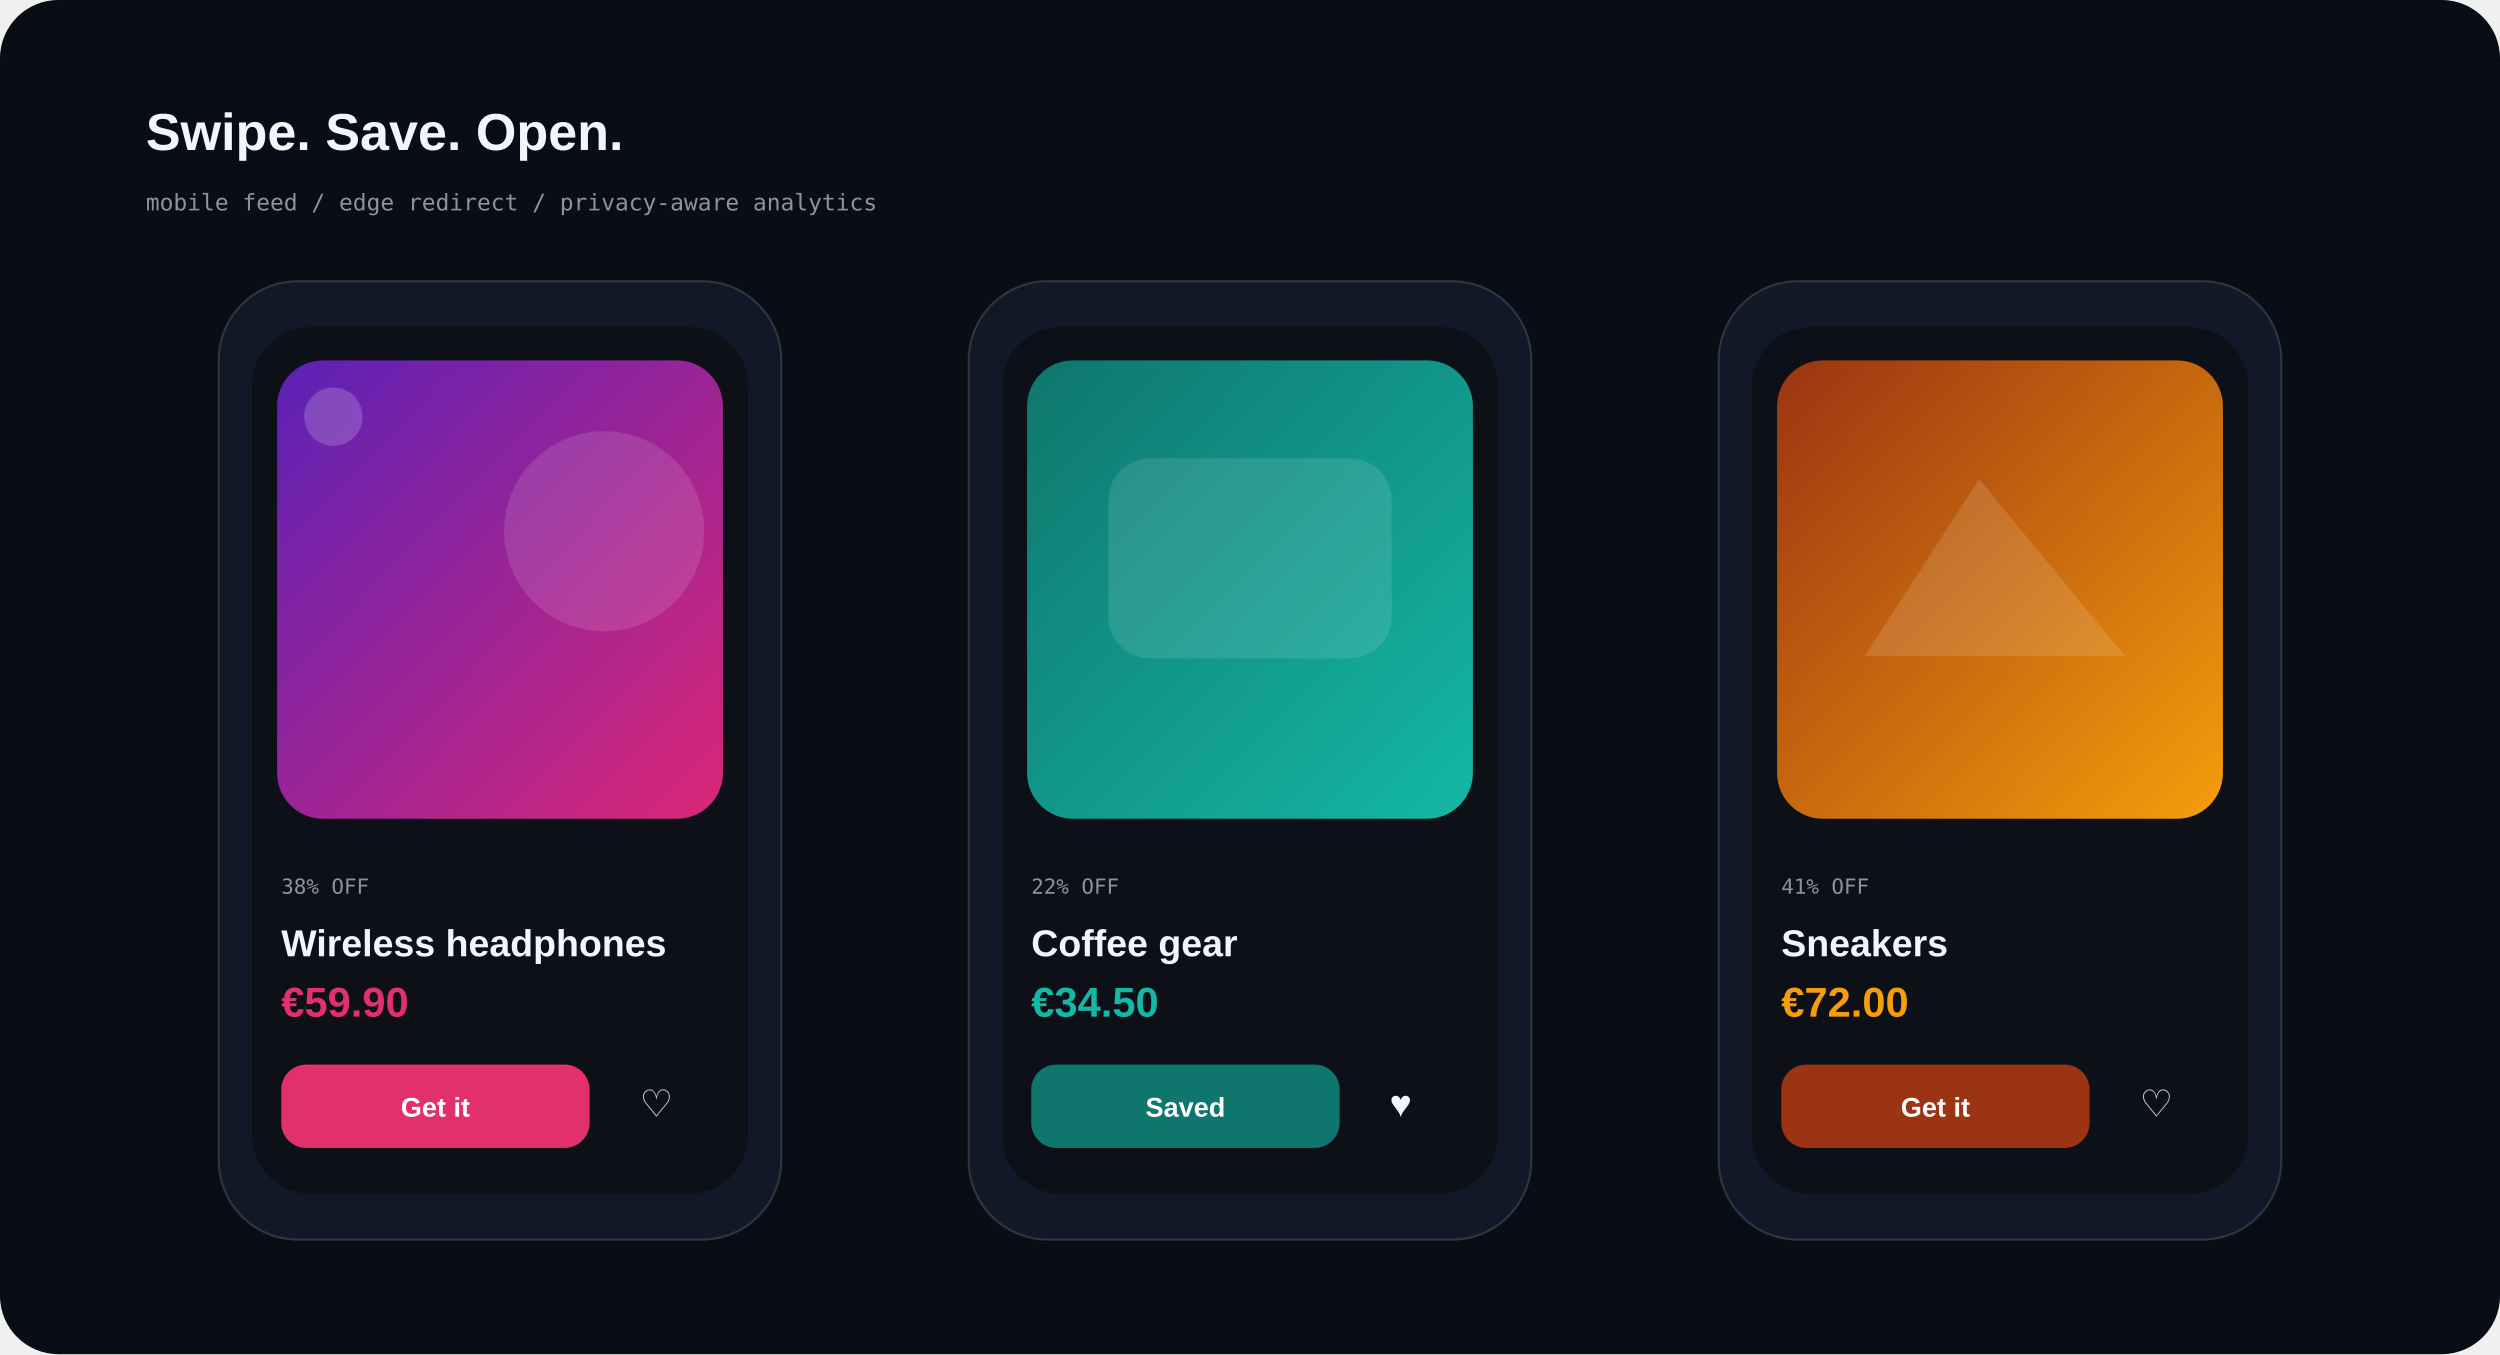
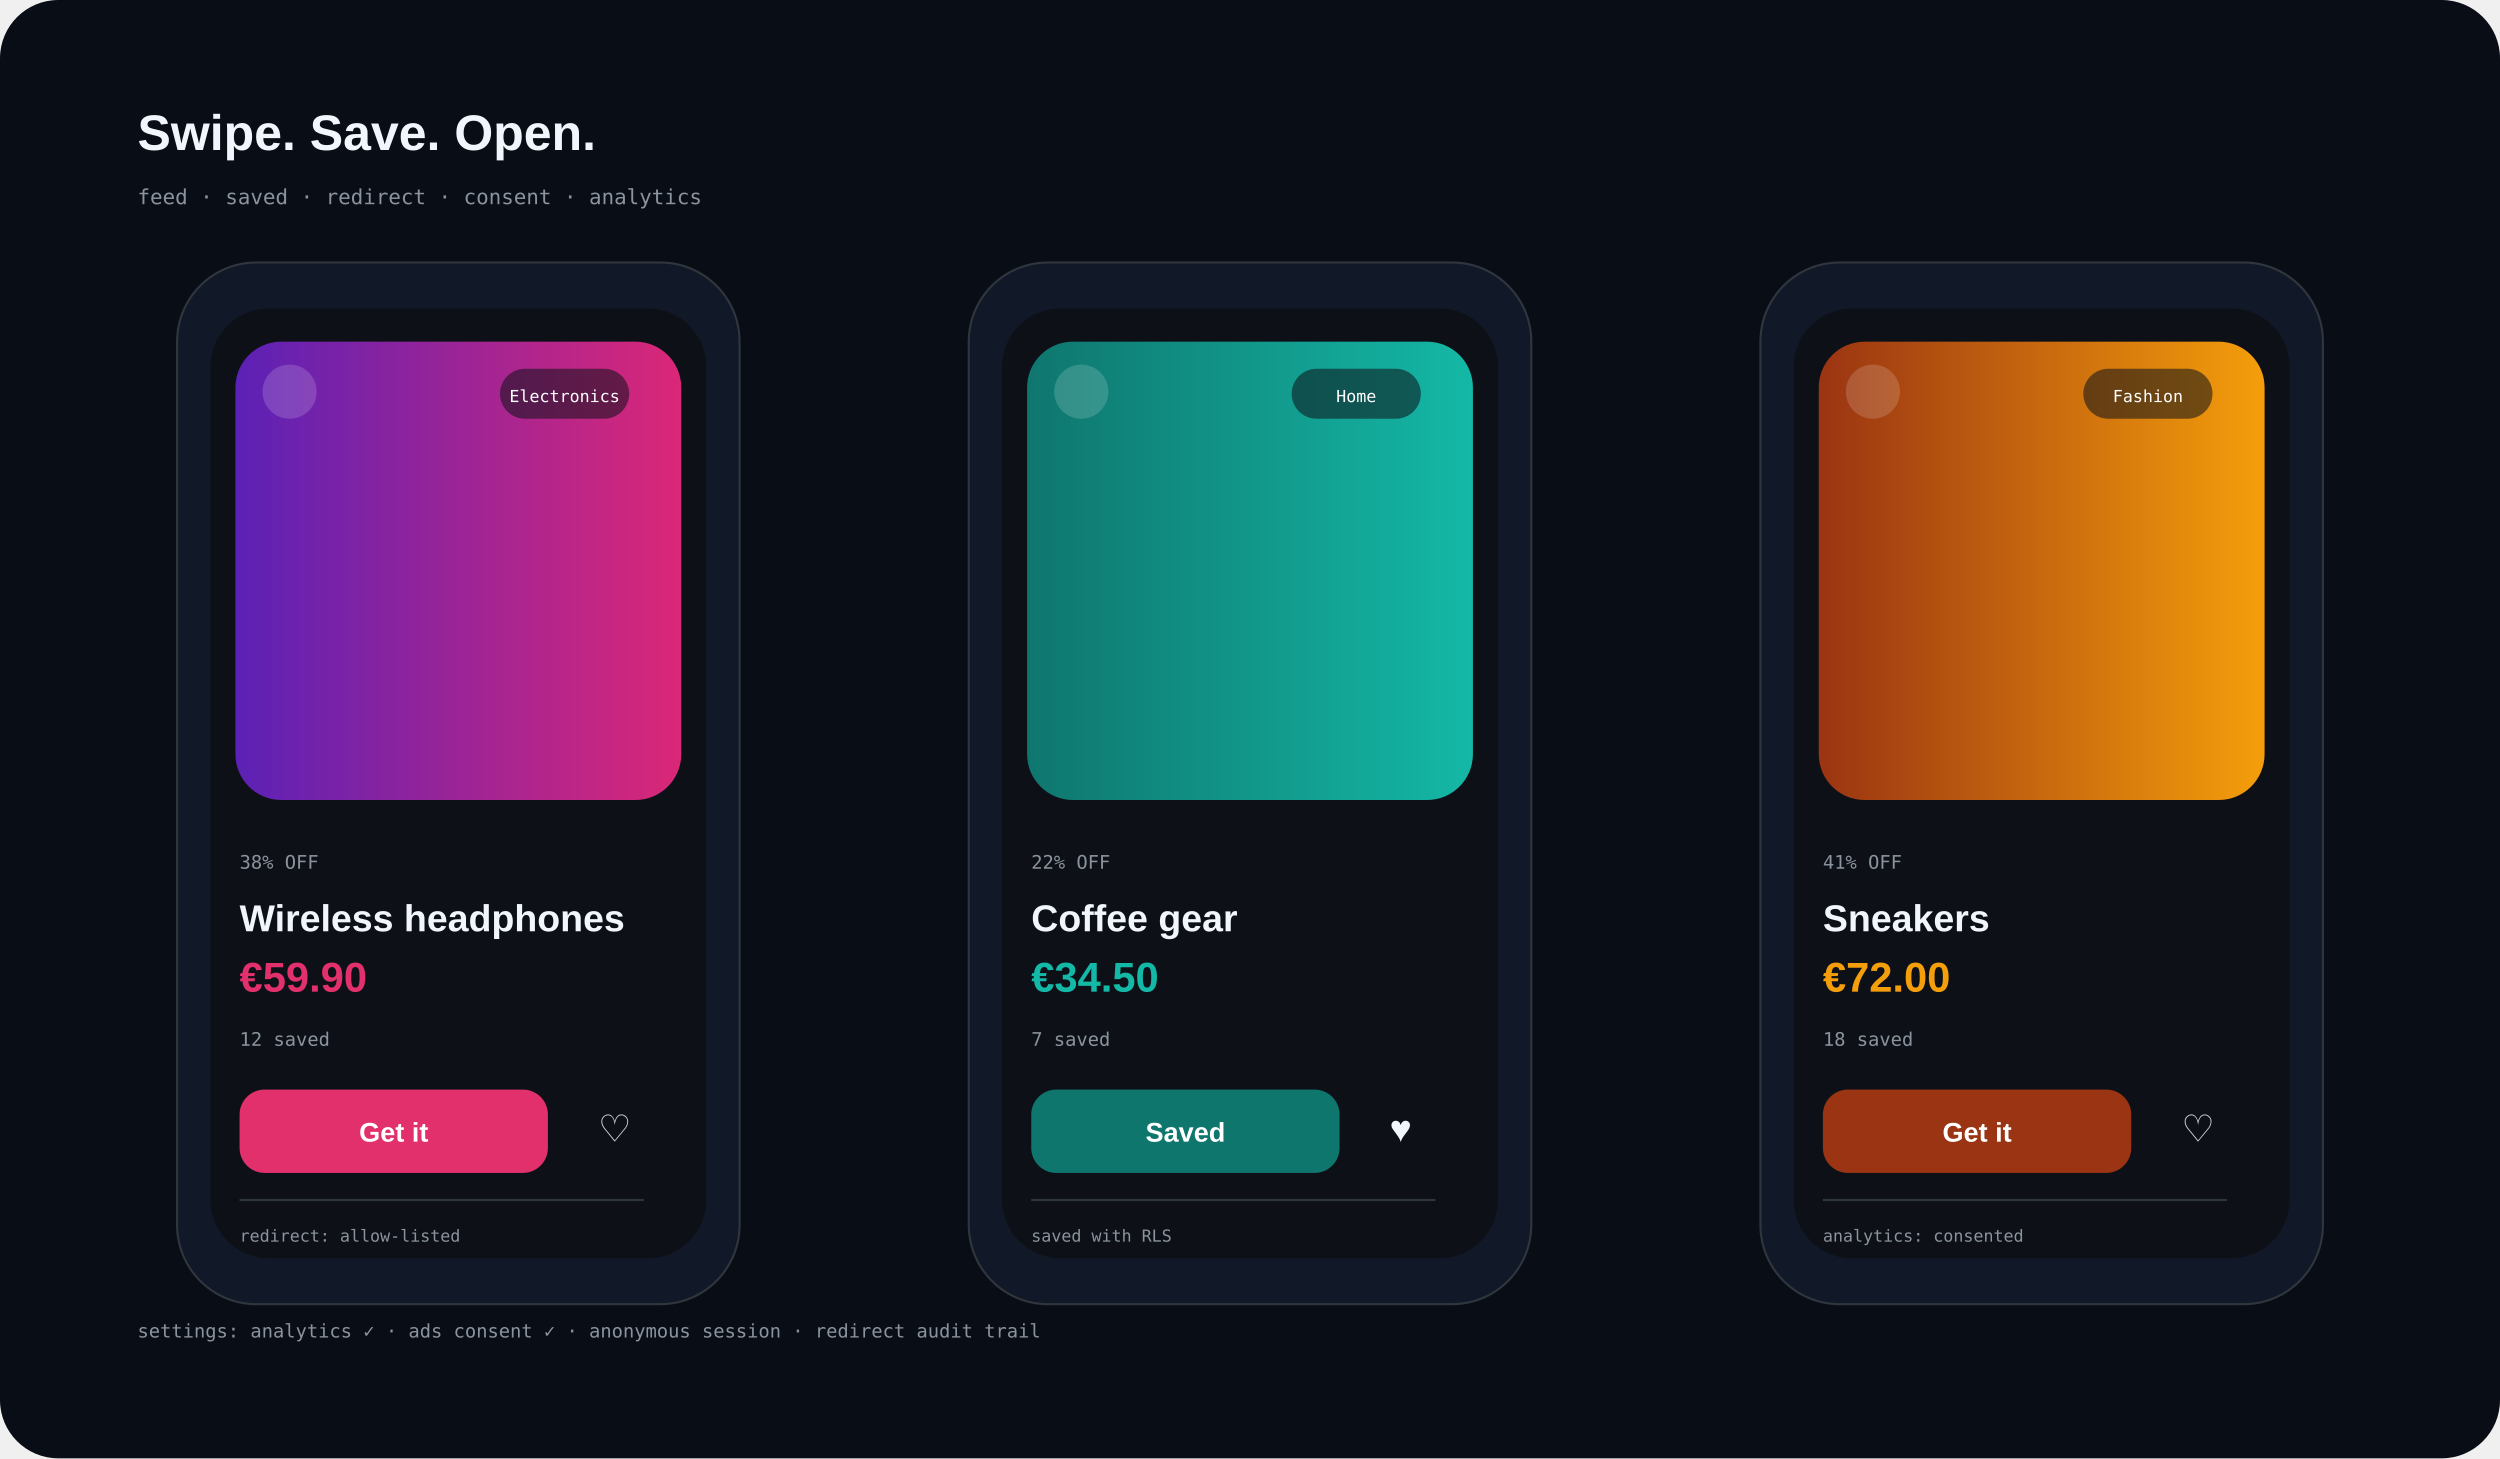
- <svg xmlns="http://www.w3.org/2000/svg" width="1200" height="650" viewBox="0 0 1200 650">
+ <svg xmlns="http://www.w3.org/2000/svg" width="1200" height="700" viewBox="0 0 1200 700">
  <defs>
-     <linearGradient id="p1" x1="0" y1="0" x2="1" y2="1">
+     <linearGradient id="p1">
      <stop stop-color="#5b21b6" />
      <stop offset="1" stop-color="#db2777" />
    </linearGradient>
-     <linearGradient id="p2" x1="0" y1="0" x2="1" y2="1">
+     <linearGradient id="p2">
      <stop stop-color="#0f766e" />
      <stop offset="1" stop-color="#14b8a6" />
    </linearGradient>
-     <linearGradient id="p3" x1="0" y1="0" x2="1" y2="1">
+     <linearGradient id="p3">
      <stop stop-color="#9a3412" />
      <stop offset="1" stop-color="#f59e0b" />
    </linearGradient>
  </defs>
-   <rect width="1200" height="650" rx="28" fill="#090d16" />
-   <text x="70" y="72" fill="#f0f6fc" font-family="Arial" font-size="25" font-weight="700">Swipe. Save. Open.</text>
-   <text x="70" y="101" fill="#8b949e" font-family="monospace" font-size="11">mobile feed / edge redirect / privacy-aware analytics</text>
-   <g transform="translate(105 135)">
-     <rect width="270" height="460" rx="38" fill="#111827" stroke="#30363d" />
-     <rect x="16" y="22" width="238" height="416" rx="28" fill="#0d1117" />
+   <rect width="1200" height="700" rx="28" fill="#090d16" />
+   <text x="66" y="72" fill="#f0f6fc" font-family="Arial" font-size="24" font-weight="700">Swipe. Save. Open.</text>
+   <text x="66" y="98" fill="#8b949e" font-family="monospace" font-size="10">feed · saved · redirect · consent · analytics</text>
+   <g transform="translate(85 126)">
+     <rect width="270" height="500" rx="38" fill="#111827" stroke="#30363d" />
+     <rect x="16" y="22" width="238" height="456" rx="28" fill="#0d1117" />
    <rect x="28" y="38" width="214" height="220" rx="22" fill="url(#p1)" />
-     <circle cx="55" cy="65" r="14" fill="#fff" opacity=".18" />
-     <circle cx="185" cy="120" r="48" fill="#fff" opacity=".12" />
-     <text x="30" y="294" fill="#8b949e" font-family="monospace" font-size="10">38% OFF</text>
-     <text x="30" y="324" fill="#f0f6fc" font-family="Arial" font-size="18" font-weight="700">Wireless headphones</text>
-     <text x="30" y="353" fill="#e1306c" font-family="Arial" font-size="20" font-weight="700">€59.90</text>
-     <rect x="30" y="376" width="148" height="40" rx="12" fill="#e1306c" />
-     <text x="104" y="401" text-anchor="middle" fill="#fff" font-family="Arial" font-size="13" font-weight="700">Get it</text>
-     <text x="202" y="401" fill="#c9d1d9" font-family="Arial" font-size="18">♡</text>
+     <circle cx="54" cy="62" r="13" fill="#fff" opacity=".16" />
+     <rect x="155" y="51" width="62" height="24" rx="12" fill="#0d1117" opacity=".55" />
+     <text x="186" y="67" text-anchor="middle" fill="#fff" font-family="monospace" font-size="8">Electronics</text>
+     <text x="30" y="291" fill="#8b949e" font-family="monospace" font-size="9">38% OFF</text>
+     <text x="30" y="321" fill="#f0f6fc" font-family="Arial" font-size="18" font-weight="700">Wireless headphones</text>
+     <text x="30" y="350" fill="#e1306c" font-family="Arial" font-size="20" font-weight="700">€59.90</text>
+     <text x="30" y="376" fill="#8b949e" font-family="monospace" font-size="9">12 saved</text>
+     <rect x="30" y="397" width="148" height="40" rx="12" fill="#e1306c" />
+     <text x="104" y="422" text-anchor="middle" fill="#fff" font-family="Arial" font-size="13" font-weight="700">Get it</text>
+     <text x="202" y="422" fill="#c9d1d9" font-family="Arial" font-size="18">♡</text>
+     <line x1="30" y1="450" x2="224" y2="450" stroke="#30363d" />
+     <text x="30" y="470" fill="#8b949e" font-family="monospace" font-size="8">redirect: allow-listed</text>
  </g>
-   <g transform="translate(465 135)">
-     <rect width="270" height="460" rx="38" fill="#111827" stroke="#30363d" />
-     <rect x="16" y="22" width="238" height="416" rx="28" fill="#0d1117" />
+   <g transform="translate(465 126)">
+     <rect width="270" height="500" rx="38" fill="#111827" stroke="#30363d" />
+     <rect x="16" y="22" width="238" height="456" rx="28" fill="#0d1117" />
    <rect x="28" y="38" width="214" height="220" rx="22" fill="url(#p2)" />
-     <rect x="67" y="85" width="136" height="96" rx="20" fill="#fff" opacity=".11" />
-     <text x="30" y="294" fill="#8b949e" font-family="monospace" font-size="10">22% OFF</text>
-     <text x="30" y="324" fill="#f0f6fc" font-family="Arial" font-size="18" font-weight="700">Coffee gear</text>
-     <text x="30" y="353" fill="#14b8a6" font-family="Arial" font-size="20" font-weight="700">€34.50</text>
-     <rect x="30" y="376" width="148" height="40" rx="12" fill="#0f766e" />
-     <text x="104" y="401" text-anchor="middle" fill="#fff" font-family="Arial" font-size="13" font-weight="700">Saved</text>
-     <text x="202" y="401" fill="#f0f6fc" font-family="Arial" font-size="18">♥</text>
+     <circle cx="54" cy="62" r="13" fill="#fff" opacity=".16" />
+     <rect x="155" y="51" width="62" height="24" rx="12" fill="#0d1117" opacity=".55" />
+     <text x="186" y="67" text-anchor="middle" fill="#fff" font-family="monospace" font-size="8">Home</text>
+     <text x="30" y="291" fill="#8b949e" font-family="monospace" font-size="9">22% OFF</text>
+     <text x="30" y="321" fill="#f0f6fc" font-family="Arial" font-size="18" font-weight="700">Coffee gear</text>
+     <text x="30" y="350" fill="#14b8a6" font-family="Arial" font-size="20" font-weight="700">€34.50</text>
+     <text x="30" y="376" fill="#8b949e" font-family="monospace" font-size="9">7 saved</text>
+     <rect x="30" y="397" width="148" height="40" rx="12" fill="#0f766e" />
+     <text x="104" y="422" text-anchor="middle" fill="#fff" font-family="Arial" font-size="13" font-weight="700">Saved</text>
+     <text x="202" y="422" fill="#f0f6fc" font-family="Arial" font-size="18">♥</text>
+     <line x1="30" y1="450" x2="224" y2="450" stroke="#30363d" />
+     <text x="30" y="470" fill="#8b949e" font-family="monospace" font-size="8">saved with RLS</text>
  </g>
-   <g transform="translate(825 135)">
-     <rect width="270" height="460" rx="38" fill="#111827" stroke="#30363d" />
-     <rect x="16" y="22" width="238" height="416" rx="28" fill="#0d1117" />
+   <g transform="translate(845 126)">
+     <rect width="270" height="500" rx="38" fill="#111827" stroke="#30363d" />
+     <rect x="16" y="22" width="238" height="456" rx="28" fill="#0d1117" />
    <rect x="28" y="38" width="214" height="220" rx="22" fill="url(#p3)" />
-     <path d="M70 180L125 95l70 85z" fill="#fff" opacity=".13" />
-     <text x="30" y="294" fill="#8b949e" font-family="monospace" font-size="10">41% OFF</text>
-     <text x="30" y="324" fill="#f0f6fc" font-family="Arial" font-size="18" font-weight="700">Sneakers</text>
-     <text x="30" y="353" fill="#f59e0b" font-family="Arial" font-size="20" font-weight="700">€72.00</text>
-     <rect x="30" y="376" width="148" height="40" rx="12" fill="#9a3412" />
-     <text x="104" y="401" text-anchor="middle" fill="#fff" font-family="Arial" font-size="13" font-weight="700">Get it</text>
-     <text x="202" y="401" fill="#c9d1d9" font-family="Arial" font-size="18">♡</text>
+     <circle cx="54" cy="62" r="13" fill="#fff" opacity=".16" />
+     <rect x="155" y="51" width="62" height="24" rx="12" fill="#0d1117" opacity=".55" />
+     <text x="186" y="67" text-anchor="middle" fill="#fff" font-family="monospace" font-size="8">Fashion</text>
+     <text x="30" y="291" fill="#8b949e" font-family="monospace" font-size="9">41% OFF</text>
+     <text x="30" y="321" fill="#f0f6fc" font-family="Arial" font-size="18" font-weight="700">Sneakers</text>
+     <text x="30" y="350" fill="#f59e0b" font-family="Arial" font-size="20" font-weight="700">€72.00</text>
+     <text x="30" y="376" fill="#8b949e" font-family="monospace" font-size="9">18 saved</text>
+     <rect x="30" y="397" width="148" height="40" rx="12" fill="#9a3412" />
+     <text x="104" y="422" text-anchor="middle" fill="#fff" font-family="Arial" font-size="13" font-weight="700">Get it</text>
+     <text x="202" y="422" fill="#c9d1d9" font-family="Arial" font-size="18">♡</text>
+     <line x1="30" y1="450" x2="224" y2="450" stroke="#30363d" />
+     <text x="30" y="470" fill="#8b949e" font-family="monospace" font-size="8">analytics: consented</text>
+   </g>
+   <g transform="translate(66 642)">
+     <text x="0" y="0" fill="#8b949e" font-family="monospace" font-size="9">settings: analytics ✓ · ads consent ✓ · anonymous session · redirect audit trail</text>
  </g>
</svg>
